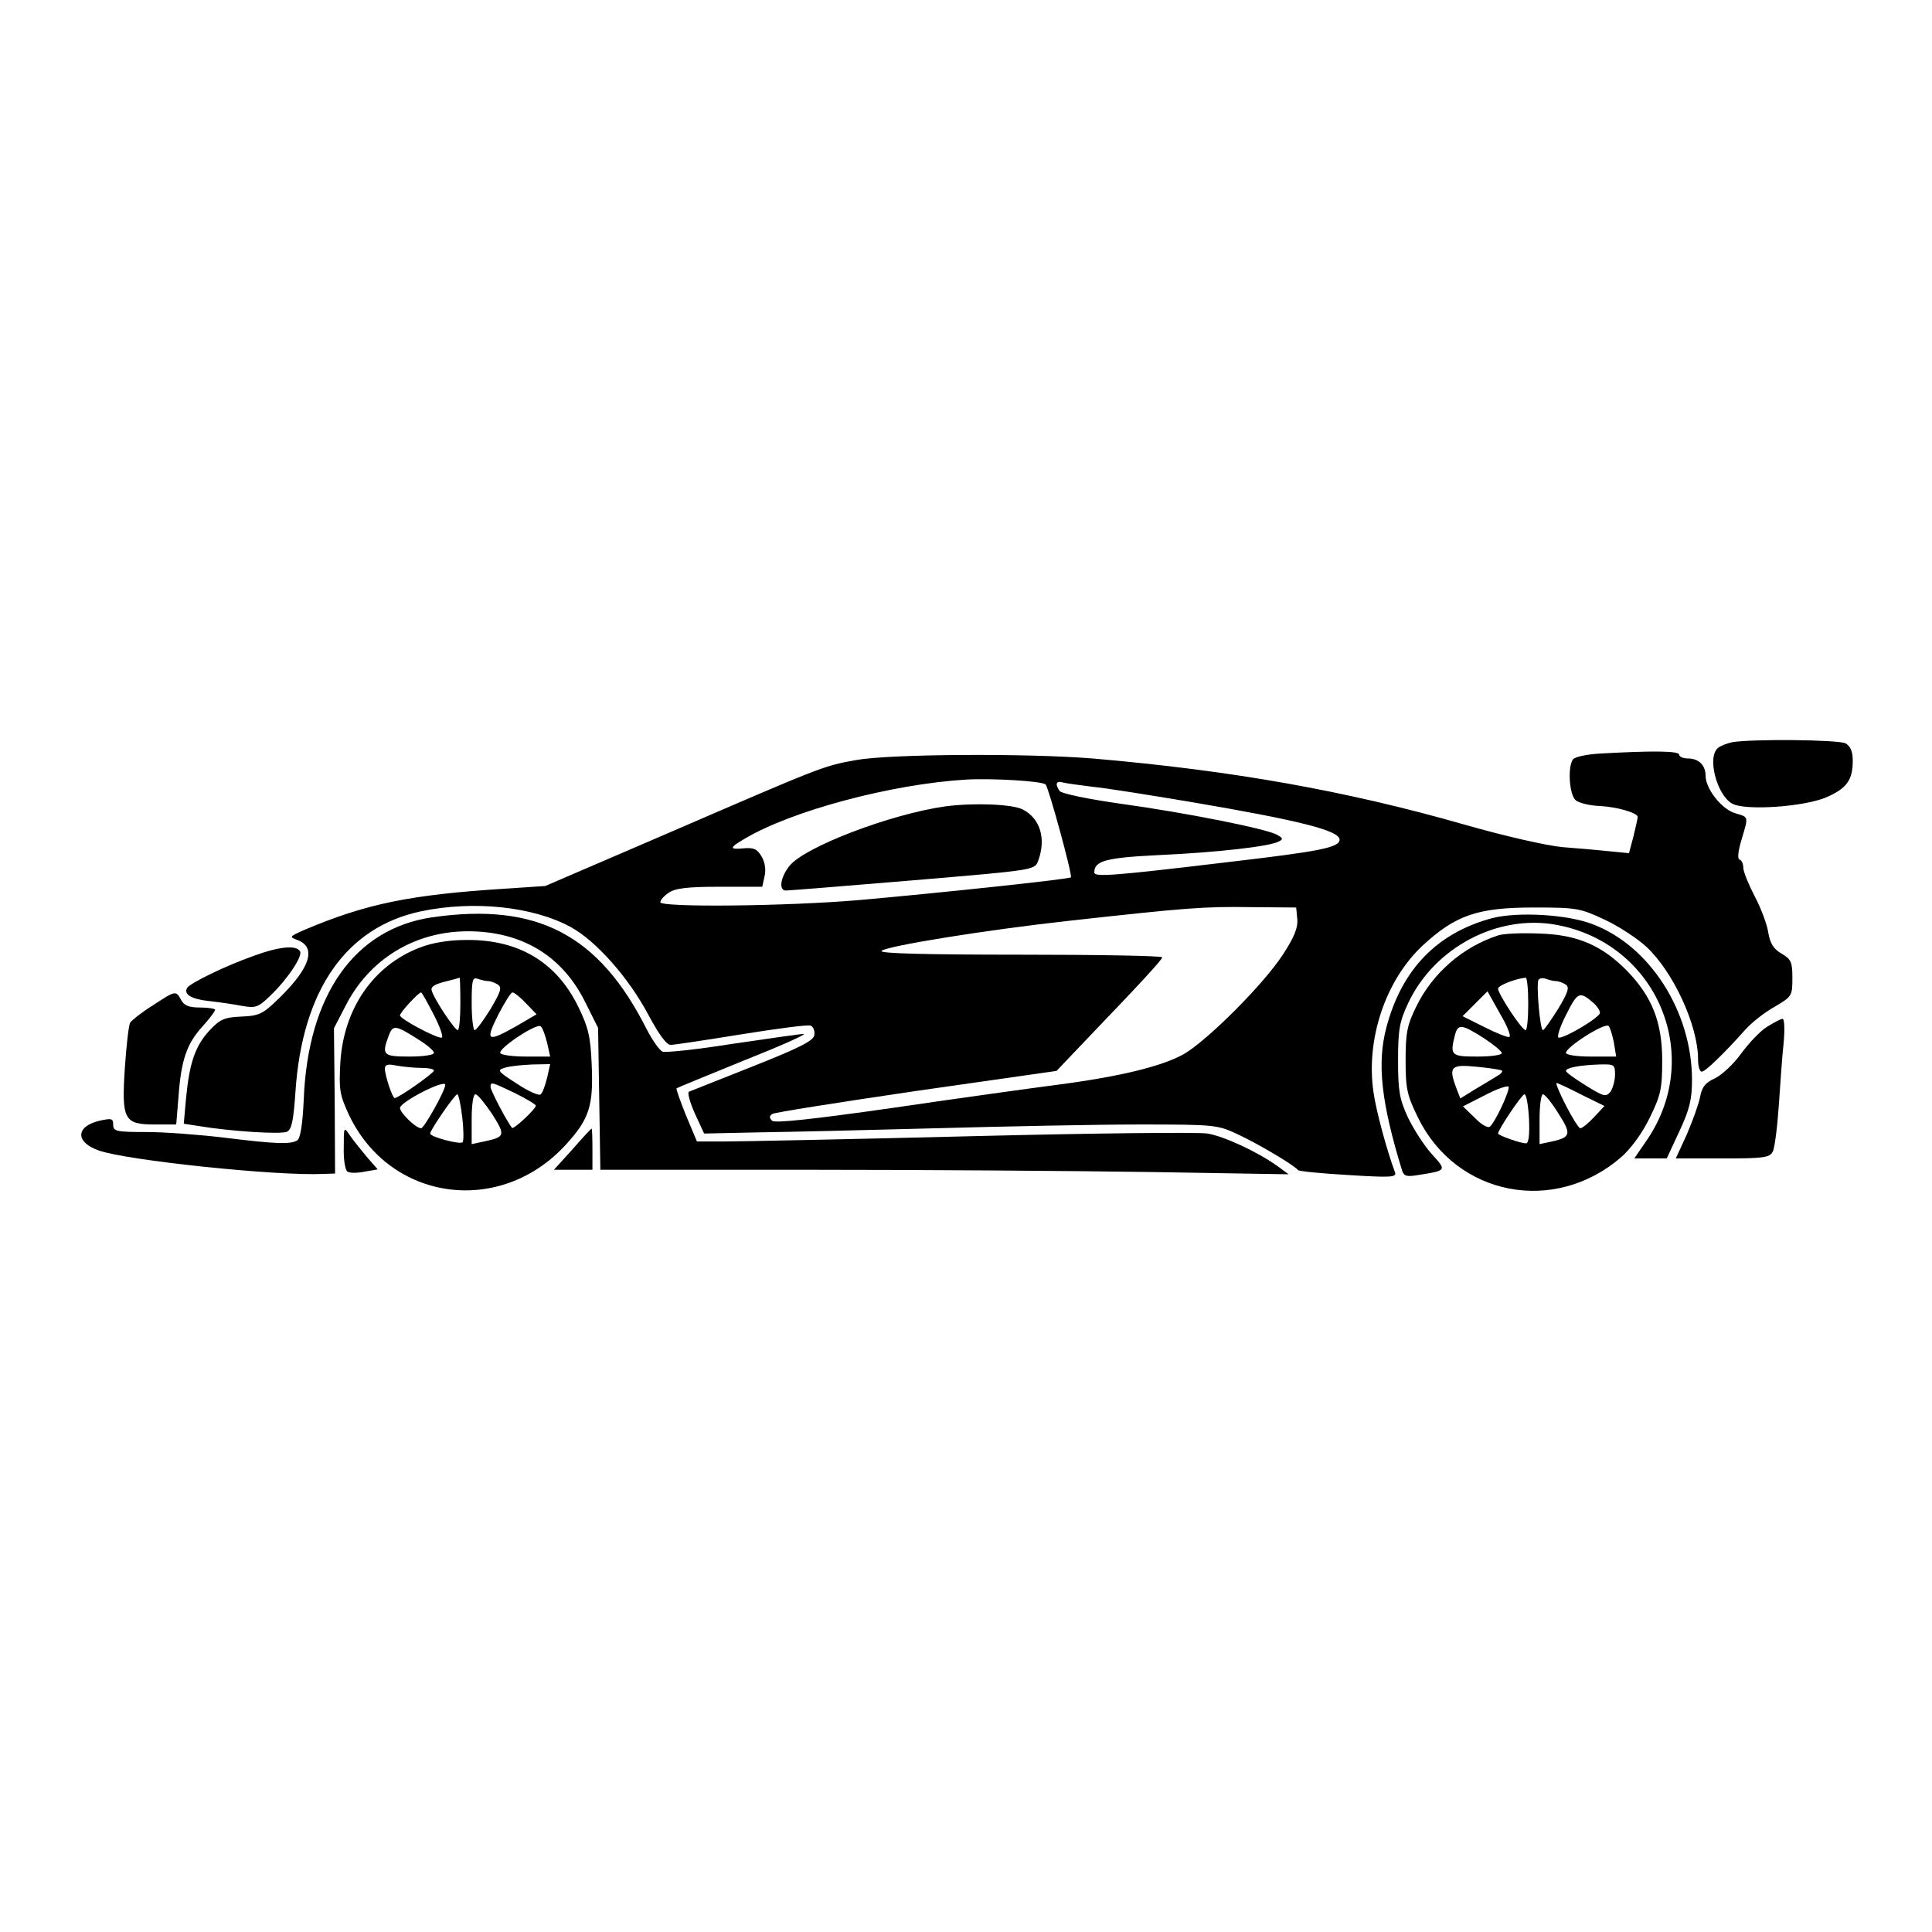
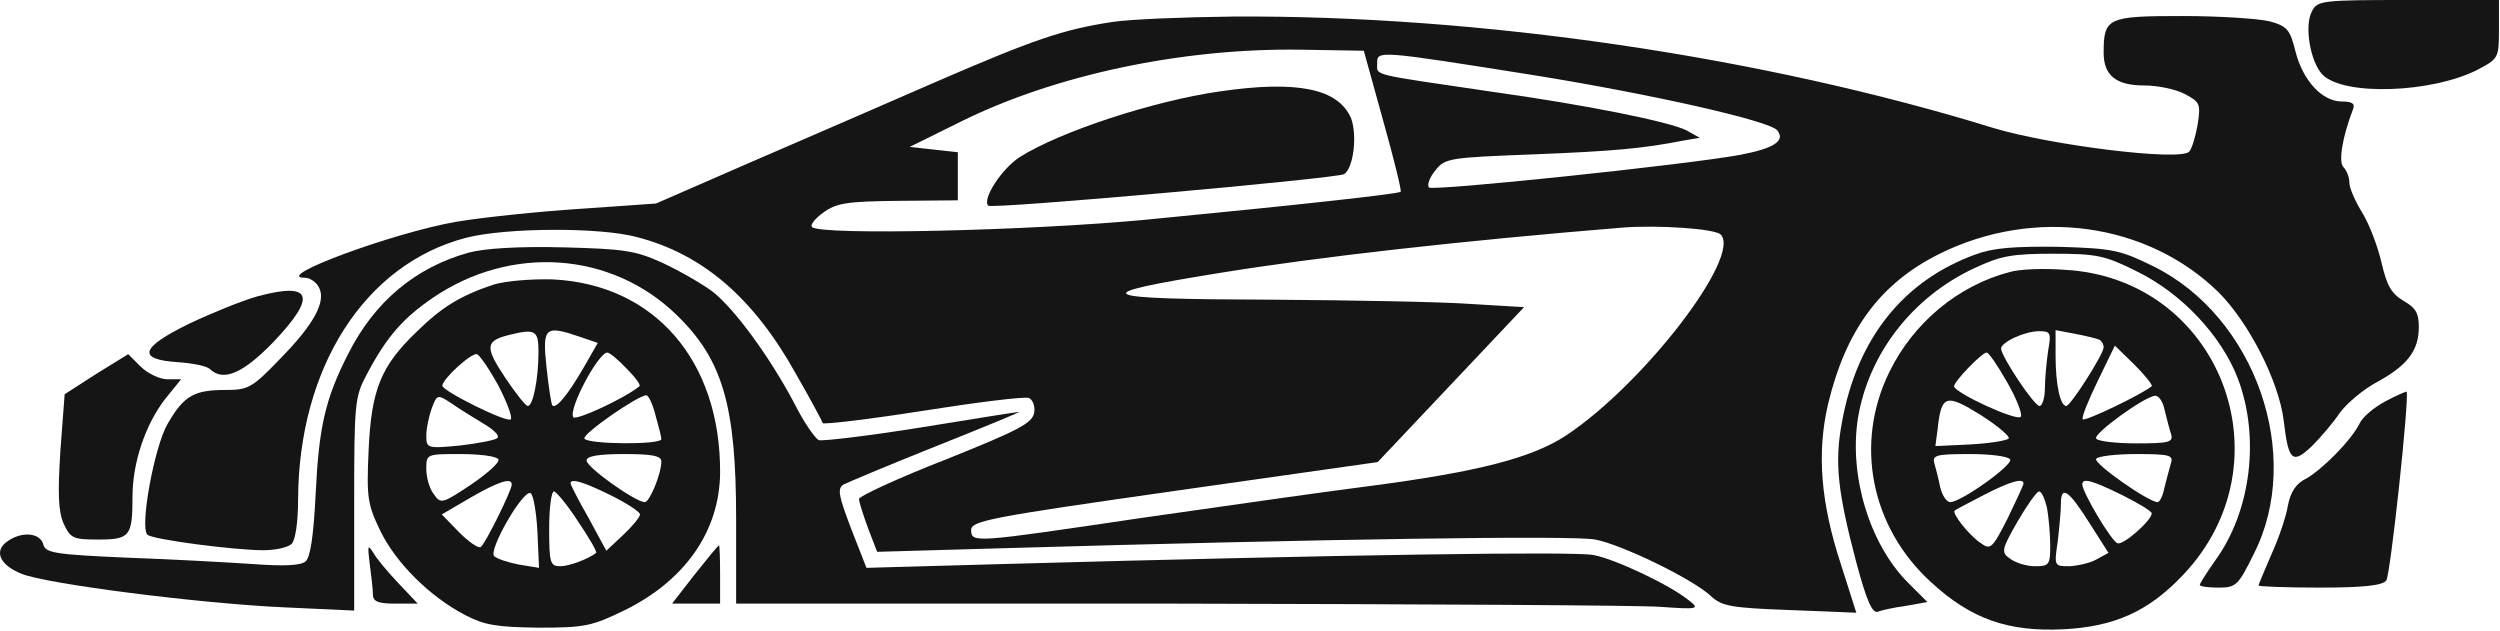
- <svg xmlns="http://www.w3.org/2000/svg" version="1.0" width="512pt" height="512pt" viewBox="0 0 512 512" preserveAspectRatio="xMidYMid meet">
-   <g transform="translate(0,512) scale(0.1,-0.1)" fill="#000000" stroke="none">
-     <path d="M4590 3153 c-14 -3 -31 -10 -37 -15 -30 -24 -3 -126 38 -148 35 -19 194 -8 251 18 52 23 68 45 68 96 0 25 -6 38 -19 46 -19 10 -250 12 -301 3z" />
-     <path d="M4240 3123 c-35 -2 -68 -9 -72 -16 -14 -22 -9 -94 8 -108 9 -7 37 -14 63 -15 45 -2 101 -18 101 -29 0 -4 -5 -26 -11 -51 l-12 -45 -51 5 c-28 3 -84 8 -125 11 -42 4 -153 29 -261 60 -311 89 -613 143 -985 175 -174 14 -534 12 -625 -4 -89 -16 -88 -16 -502 -195 l-323 -139 -105 -7 c-254 -16 -370 -40 -535 -110 -38 -17 -39 -18 -17 -26 51 -19 35 -73 -47 -153 -44 -43 -53 -48 -101 -50 -46 -2 -57 -7 -86 -38 -37 -41 -52 -85 -61 -179 l-6 -67 39 -6 c83 -14 220 -23 235 -15 12 6 17 31 22 106 18 269 134 436 333 478 139 29 296 13 397 -42 67 -37 153 -134 205 -232 29 -54 49 -81 60 -80 9 0 94 13 187 28 94 15 176 26 183 23 7 -2 12 -14 10 -25 -2 -15 -37 -33 -163 -83 -88 -35 -164 -65 -169 -67 -5 -2 2 -27 15 -57 l25 -54 139 3 c77 1 291 6 475 11 184 5 427 10 540 10 199 0 207 -1 260 -26 54 -25 150 -82 160 -95 3 -3 63 -9 134 -13 111 -7 128 -6 123 7 -21 56 -50 162 -57 212 -21 141 32 298 131 390 87 80 145 100 294 100 114 0 123 -2 187 -32 37 -17 87 -50 111 -72 71 -66 137 -208 137 -298 0 -18 4 -33 10 -33 9 0 58 47 115 111 17 19 51 46 78 61 46 27 47 29 47 76 0 42 -3 50 -29 65 -21 12 -30 27 -35 56 -3 21 -19 64 -36 96 -16 31 -30 65 -30 75 0 10 -4 20 -10 22 -6 2 -4 22 5 52 19 64 20 60 -17 71 -36 11 -78 65 -78 99 0 28 -18 46 -47 46 -13 0 -23 5 -23 10 0 10 -67 11 -210 3z m-1469 -82 c8 -8 72 -242 67 -246 -5 -5 -344 -41 -558 -60 -196 -17 -530 -20 -530 -6 0 6 10 17 22 25 17 12 49 16 135 16 l113 0 6 27 c4 16 2 36 -7 52 -12 21 -21 25 -47 23 -40 -4 -40 1 1 25 126 75 390 145 587 157 69 4 203 -4 211 -13z m124 -6 c33 -3 152 -22 265 -41 282 -48 390 -75 390 -99 0 -21 -51 -31 -290 -59 -310 -37 -360 -41 -360 -28 0 31 31 39 172 46 155 7 294 23 317 36 12 6 11 9 -5 18 -30 16 -240 58 -414 82 -85 12 -158 27 -162 34 -13 19 -9 28 10 22 9 -2 44 -7 77 -11z m543 -351 c2 -22 -8 -48 -39 -95 -52 -79 -198 -225 -261 -262 -56 -32 -168 -60 -338 -82 -69 -9 -264 -36 -434 -61 -218 -31 -313 -41 -320 -34 -8 8 -7 13 1 18 6 4 178 31 382 61 l371 53 78 82 c145 151 202 213 202 219 0 4 -170 7 -377 7 -242 0 -374 3 -367 10 13 13 280 56 499 80 307 34 356 38 480 36 l120 -1 3 -31z" />
-     <path d="M2505 2983 c-143 -20 -373 -107 -413 -158 -24 -30 -29 -65 -9 -65 6 0 158 12 336 27 319 27 323 27 332 51 22 59 6 113 -41 137 -28 14 -129 18 -205 8z" />
-     <path d="M1145 2689 c-205 -30 -329 -205 -340 -482 -3 -67 -9 -103 -17 -109 -18 -11 -55 -10 -193 7 -66 8 -159 15 -207 15 -80 0 -88 2 -88 19 0 17 -4 18 -36 11 -64 -15 -65 -57 -2 -79 73 -26 471 -68 595 -62 l31 1 -1 193 -2 192 30 58 c63 125 184 199 325 199 143 0 251 -65 312 -190 l33 -66 3 -188 3 -188 548 0 c301 0 712 -3 912 -6 l364 -6 -30 22 c-53 38 -142 79 -185 86 -23 4 -303 1 -623 -7 -320 -8 -615 -14 -656 -14 l-74 0 -29 69 c-15 38 -27 70 -25 72 1 1 81 34 177 73 96 38 168 70 160 71 -8 0 -92 -12 -187 -26 -94 -15 -178 -24 -187 -21 -8 3 -27 30 -42 59 -127 252 -291 337 -569 297z" />
-     <path d="M3955 2687 c-146 -39 -240 -135 -281 -290 -25 -95 -14 -198 42 -380 5 -14 12 -16 42 -11 77 12 76 12 36 56 -20 22 -48 66 -63 97 -22 48 -26 69 -26 151 0 82 4 103 27 152 69 147 237 236 393 207 266 -49 391 -345 241 -568 l-35 -51 43 0 43 0 34 73 c27 58 33 84 33 137 -1 180 -112 354 -264 411 -68 26 -197 33 -265 16z" />
-     <path d="M3970 2641 c-93 -30 -174 -100 -217 -189 -24 -49 -28 -69 -28 -142 0 -76 4 -93 33 -152 102 -208 362 -258 539 -104 25 22 56 64 75 104 29 59 33 76 33 152 0 101 -27 169 -93 237 -67 68 -132 96 -232 99 -47 2 -96 0 -110 -5z m80 -181 c0 -38 -3 -70 -7 -70 -10 0 -73 96 -73 110 0 8 44 26 73 29 4 1 7 -30 7 -69z m73 60 c7 0 18 -4 26 -9 11 -7 7 -20 -20 -65 -19 -30 -37 -56 -40 -56 -8 0 -18 122 -12 133 3 5 12 6 20 3 8 -3 20 -6 26 -6z m-123 -148 c-5 -2 -34 10 -66 26 l-58 29 33 33 33 33 33 -59 c19 -32 30 -60 25 -62z m223 90 c9 -8 17 -20 17 -26 0 -12 -90 -66 -109 -66 -6 0 2 27 19 60 31 62 36 64 73 32z m54 -105 l6 -37 -67 0 c-36 0 -66 4 -66 10 0 15 103 81 113 71 4 -4 10 -24 14 -44z m-345 12 c26 -17 48 -35 48 -40 0 -5 -29 -9 -65 -9 -70 0 -73 3 -59 58 8 29 18 28 76 -9z m48 -86 c3 -2 -2 -9 -10 -13 -8 -5 -34 -21 -58 -35 l-42 -26 -10 26 c-22 58 -16 65 53 58 34 -3 64 -8 67 -10z m300 -11 c0 -16 -6 -36 -12 -45 -12 -15 -18 -13 -65 16 -29 18 -53 35 -53 39 0 8 33 15 88 17 40 1 42 0 42 -27z m-301 -86 c-12 -26 -26 -49 -31 -52 -6 -4 -24 7 -40 24 l-31 30 59 30 c32 17 60 26 62 22 2 -4 -7 -29 -19 -54z m212 33 l61 -30 -28 -30 c-15 -16 -31 -29 -36 -29 -4 0 -21 27 -38 60 -17 33 -28 60 -25 60 3 0 33 -14 66 -31z m-139 -64 c2 -43 -1 -65 -8 -65 -14 0 -74 21 -74 26 0 10 63 104 70 104 5 0 10 -29 12 -65z m78 14 c35 -54 33 -63 -17 -74 l-33 -7 0 66 c0 36 4 66 9 66 5 0 24 -23 41 -51z" />
-     <path d="M1113 2609 c-123 -47 -202 -161 -211 -304 -4 -73 -2 -86 23 -140 109 -229 401 -269 575 -78 62 68 73 103 68 213 -3 73 -9 98 -36 153 -58 118 -158 177 -295 176 -47 0 -90 -7 -124 -20z m107 -149 c0 -38 -3 -70 -7 -70 -8 1 -58 75 -68 102 -5 12 3 18 32 26 21 5 39 10 41 11 1 1 2 -30 2 -69z m73 60 c7 0 18 -4 26 -9 12 -8 8 -19 -19 -65 -19 -31 -38 -56 -42 -56 -4 0 -8 32 -8 71 0 61 2 70 16 65 9 -3 21 -6 27 -6z m-143 -90 c17 -33 26 -60 20 -60 -17 0 -110 50 -110 59 0 8 49 61 56 61 2 0 17 -27 34 -60z m244 31 l28 -29 -53 -31 c-78 -44 -84 -41 -49 29 17 33 34 60 38 60 5 0 21 -13 36 -29z m56 -105 l8 -36 -63 0 c-35 0 -66 4 -69 9 -7 12 97 81 107 71 5 -4 12 -24 17 -44z m-341 9 c23 -14 41 -30 41 -35 0 -6 -29 -10 -65 -10 -70 0 -74 4 -55 55 11 30 18 29 79 -10z m7 -75 c19 0 34 -3 34 -7 0 -7 -94 -73 -104 -73 -6 0 -26 60 -26 78 0 11 8 13 31 8 17 -3 47 -6 65 -6z m334 -26 c-5 -20 -12 -40 -17 -44 -4 -5 -33 8 -63 28 -53 34 -54 36 -30 43 14 4 46 7 71 8 l47 1 -8 -36z m-270 -19 c0 -15 -56 -115 -64 -115 -14 0 -56 41 -56 54 1 16 120 77 120 61z m185 -22 c30 -15 55 -30 55 -33 0 -9 -59 -64 -63 -59 -14 17 -57 100 -57 108 0 15 2 14 65 -16z m-140 -64 c4 -33 4 -63 1 -66 -6 -7 -86 14 -86 23 0 9 65 104 72 104 3 0 9 -27 13 -61z m79 9 c36 -57 35 -61 -21 -73 l-33 -7 0 66 c0 38 4 66 10 66 6 0 25 -24 44 -52z" />
-     <path d="M670 2586 c-71 -25 -166 -71 -174 -84 -10 -17 11 -30 59 -35 28 -3 67 -9 88 -13 35 -6 42 -3 73 27 47 45 87 106 79 118 -10 17 -55 13 -125 -13z" />
-     <path d="M404 2455 c-29 -18 -55 -39 -59 -45 -4 -7 -10 -60 -14 -118 -9 -139 -3 -152 79 -152 l57 0 6 73 c7 98 22 141 63 186 19 21 34 41 34 45 0 3 -18 6 -40 6 -29 0 -42 5 -50 20 -14 26 -15 25 -76 -15z" />
-     <path d="M4683 2399 c-18 -11 -48 -43 -68 -70 -19 -27 -51 -57 -69 -66 -27 -12 -36 -24 -41 -52 -4 -19 -20 -63 -35 -98 l-29 -63 124 0 c108 0 125 2 133 18 5 9 12 64 16 122 4 58 9 133 13 168 3 34 2 62 -3 62 -5 0 -23 -10 -41 -21z" />
-     <path d="M911 2078 c-1 -31 4 -60 10 -63 6 -4 26 -4 45 0 l35 6 -28 32 c-15 18 -36 44 -45 57 -17 25 -17 25 -17 -32z" />
-     <path d="M1517 2074 l-49 -54 51 0 51 0 0 55 c0 30 -1 55 -2 54 -2 0 -25 -25 -51 -55z" />
-   </g>
+ <svg xmlns="http://www.w3.org/2000/svg" width="468" height="118" viewBox="0 0 468 118" fill="none">
+   <path d="M432.804 2.1C431.304 4.8 432.504 11.7 434.804 14C438.804 18 455.204 17.4 463.704 13.1C467.704 11 467.804 10.9 467.804 5.5V4.32897e-06H450.804C434.704 4.32897e-06 433.804 0.1 432.804 2.1Z" fill="#151515" />
+   <path d="M208.304 4.1C199.104 5.5 193.704 7.3 174.804 15.5C165.204 19.7 149.504 26.5 140.004 30.6L122.804 38.1L108.504 39.1C100.704 39.6 90.304 40.7 85.504 41.5C73.804 43.5 50.704 52 57.104 52C58.004 52 59.204 52.8 59.704 53.8C61.104 56.4 58.804 60.7 52.404 67.2C47.204 72.6 46.504 73 42.204 73C36.304 73 34.404 74.1 31.404 79.3C28.904 83.5 26.104 98.8 27.604 100.1C28.504 101 43.904 103 49.304 103C51.504 103 53.904 102.5 54.604 101.8C55.304 101.1 55.804 97.7 55.804 93.5C55.904 68.8 68.304 49.4 87.304 44.5C94.704 42.6 112.404 42.5 119.304 44.4C131.604 47.6 141.104 55.8 149.004 70C151.704 74.7 153.904 78.8 154.004 79.2C154.204 79.5 162.604 78.5 172.804 76.9C182.904 75.3 191.804 74.2 192.604 74.5C193.304 74.8 193.804 76 193.604 77.2C193.304 79.2 190.804 80.5 177.104 86C168.104 89.5 160.804 92.9 160.804 93.4C160.804 94 161.604 96.4 162.504 98.9L164.204 103.3L188.704 102.6C247.604 100.9 294.604 100.2 298.604 101C303.504 101.9 316.904 108.4 320.304 111.6C322.304 113.5 324.204 113.8 335.004 114.2L347.504 114.7L344.604 105.6C340.804 94 340.104 84.7 342.204 75.7C345.504 61.8 352.004 53 363.104 47.5C380.904 38.7 402.004 41.7 415.304 54.7C421.004 60.4 426.604 71.4 427.504 78.7C428.404 86.3 429.104 87 432.804 83.5C434.404 81.9 436.804 79.1 438.004 77.3C439.304 75.5 442.404 72.9 445.004 71.5C450.704 68.4 452.804 65.6 452.804 61.2C452.804 58.6 452.204 57.6 449.904 56.3C447.604 54.9 446.804 53.4 445.804 49.1C445.104 46.1 443.504 41.9 442.204 39.8C440.904 37.7 439.804 35.2 439.804 34.2C439.804 33.2 439.304 31.9 438.704 31.3C437.704 30.3 438.504 25.6 440.504 20.4C440.904 19.4 440.304 19 438.404 19C434.704 19 431.104 15.1 429.704 9.6C428.704 5.6 428.204 4.9 424.904 4C422.904 3.5 415.604 3 408.604 3C394.504 3 393.804 3.3 393.804 9.9C393.804 14.1 396.104 16 401.404 16C403.904 16 407.304 16.7 409.004 17.6C411.804 19.1 412.004 19.4 411.404 23.3C411.004 25.6 410.304 27.9 409.804 28.4C408.004 30.2 384.004 27.2 373.304 24C329.604 10.5 276.704 2.8 230.804 3.1C221.704 3.2 211.604 3.6 208.304 4.1ZM258.904 22.5C260.904 29.6 262.404 35.7 262.204 35.9C261.804 36.3 242.804 38.4 214.804 41.1C193.004 43.2 153.504 44.1 152.004 42.5C151.604 42.1 152.604 40.9 154.104 39.8C156.604 38 158.504 37.7 168.104 37.6L179.304 37.5V33V28.5L174.804 28L170.304 27.5L179.804 22.8C197.504 14 221.304 9 243.304 9.3L255.304 9.5L258.904 22.5ZM287.304 14.1C309.504 17.7 331.204 22.6 332.704 24.4C334.304 26.4 332.004 27.8 325.704 29C315.204 30.9 268.304 35.8 267.504 35.1C267.104 34.7 267.604 33.2 268.704 31.9C270.504 29.6 271.304 29.5 287.004 28.9C302.104 28.3 307.604 27.8 315.204 26.3L318.204 25.8L315.704 24.4C312.504 22.8 297.404 19.7 278.804 17.1C256.404 13.8 257.804 14.2 257.804 11.9C257.804 9.4 257.604 9.4 287.304 14.1ZM322.104 43.9C326.104 47.9 307.804 71.8 293.204 81.5C286.804 85.7 276.904 88.3 256.304 91C247.504 92.1 228.204 94.9 213.404 97C182.304 101.6 181.804 101.7 181.804 99.2C181.804 97.5 185.504 96.8 219.904 91.9L257.904 86.5L271.604 72L285.304 57.5L275.304 56.9C269.804 56.5 253.004 56.2 238.104 56.1C204.304 56 202.904 55.2 228.304 51.1C246.704 48.1 273.304 45.1 303.804 42.6C310.404 42.1 321.004 42.8 322.104 43.9Z" fill="#151515" />
+   <path d="M228.404 17.1C215.904 18.9 198.504 24.6 190.904 29.4C187.504 31.6 183.804 37.3 185.004 38.5C185.604 39.2 250.304 33.4 251.604 32.6C253.404 31.5 254.104 25.2 252.904 22.1C250.504 16.6 242.904 15 228.404 17.1Z" fill="#151515" />
+   <path d="M87.704 47.3C77.704 50.1 70.104 56.5 65.204 66.2C60.904 74.6 59.704 79.9 59.104 92.2C58.704 100.4 58.104 104.3 57.204 105.1C56.204 105.9 53.104 106 47.504 105.6C43.004 105.3 32.404 104.7 23.904 104.4C10.104 103.8 8.504 103.5 8.104 101.9C7.504 99.7 4.004 99.4 1.304 101.4C-1.196 103.2 0.004 105.8 4.004 107.4C8.504 109.3 37.504 113 53.304 113.7L66.304 114.3V94.4C66.304 75.3 66.404 74.3 68.704 70C72.404 63 75.504 59.5 81.104 55.7C95.704 45.8 114.404 47.1 126.604 58.9C135.304 67.3 137.804 75.9 137.804 97.2V113H220.604C266.104 113.1 306.704 113.3 310.804 113.6C317.804 114.1 318.204 114 316.304 112.5C312.804 109.6 302.504 104.7 298.304 103.9C294.704 103.2 252.504 103.8 187.304 105.6L162.204 106.3L159.304 98.9C157.004 92.8 156.704 91.5 157.904 90.7C158.704 90.3 166.504 87 175.304 83.5C184.104 80 191.104 77.1 190.804 77.1C190.504 77.1 182.304 78.4 172.504 80C162.604 81.6 154.004 82.6 153.304 82.4C152.604 82.1 150.504 79.1 148.804 75.7C144.104 66.8 137.504 57.8 133.404 54.6C131.404 53.1 127.204 50.7 124.004 49.2C118.904 46.9 116.904 46.6 105.304 46.3C96.904 46.1 90.704 46.5 87.704 47.3Z" fill="#151515" />
+   <path d="M369.904 47.6C356.304 52.5 347.604 63.4 344.804 79.1C343.404 86.6 344.004 92 347.504 105.3C349.504 112.7 350.504 114.9 351.604 114.5C352.304 114.2 354.704 113.7 356.904 113.4L360.804 112.7L357.204 109.1C350.004 101.9 346.104 89.1 347.804 78.3C349.804 66.2 358.004 55.6 369.604 50.2C374.504 47.9 376.604 47.5 384.304 47.5C392.504 47.5 394.004 47.8 400.004 50.8C408.404 54.9 415.804 62.8 418.904 70.8C423.104 81.8 421.404 95.7 414.704 104.9C413.104 107.2 411.804 109.2 411.804 109.5C411.804 109.8 413.404 110 415.304 110C418.604 110 419.004 109.6 421.904 103.7C431.304 85.3 422.204 59.2 403.004 49.8C396.904 46.8 395.504 46.5 385.304 46.2C377.204 46.1 373.104 46.4 369.904 47.6Z" fill="#151515" />
+   <path d="M376.304 50.9C366.604 53.4 358.204 60.4 353.704 69.6C347.104 83 350.204 98.7 361.504 109C369.004 115.9 375.904 118.3 386.304 117.8C395.804 117.3 402.104 114.5 408.504 107.8C428.904 86.6 415.604 52 386.404 50.5C382.504 50.2 378.004 50.4 376.304 50.9ZM383.404 65.7C383.104 67.8 382.804 71 382.804 72.7C382.804 74.5 382.304 76 381.804 76C380.804 76 374.804 67 374.604 65.3C374.504 64.1 379.004 62 381.704 62C383.904 62 384.004 62.3 383.404 65.7ZM393.004 63.6C393.504 63.9 393.804 64.5 393.804 65C393.804 66.3 387.604 76 386.804 76C385.704 76 384.804 72.1 384.804 66.6V61.8L388.504 62.5C390.604 62.9 392.604 63.4 393.004 63.6ZM402.804 72.3C401.004 73.8 390.404 78.9 389.904 78.5C389.604 78.2 390.904 75 392.704 71.3L395.904 64.7L399.604 68.3C401.604 70.3 403.004 72.1 402.804 72.3ZM375.704 71.5C377.504 74.6 378.604 77.5 378.304 78C377.704 79 365.804 73.5 365.804 72.3C365.804 71.4 371.004 66 371.904 66C372.304 66 374.004 68.5 375.704 71.5ZM376.004 82.1C375.604 82.5 372.404 83 368.804 83.2L362.304 83.5L362.704 80.5C363.404 73.9 364.204 73.6 370.804 77.7C374.104 79.8 376.404 81.8 376.004 82.1ZM405.204 76.7C405.604 78.3 406.104 80.3 406.404 81.2C406.904 82.8 406.104 83 399.904 83C396.104 83 392.704 82.6 392.404 82.1C391.804 81.2 401.504 74.2 403.404 74.1C404.104 74 404.904 75.2 405.204 76.7ZM376.304 86C376.904 87 367.104 94 365.104 94C364.404 94 363.604 92.8 363.204 91.2C362.904 89.7 362.404 87.7 362.104 86.7C361.704 85.2 362.504 85 368.704 85C372.504 85 375.904 85.4 376.304 86ZM406.404 86.7C406.104 87.7 405.604 89.7 405.204 91.2C404.904 92.8 404.304 94 403.904 94C402.204 94 391.804 86.7 392.404 85.9C392.704 85.4 396.104 85 399.904 85C406.104 85 406.904 85.2 406.404 86.7ZM378.804 90.5C378.804 90.8 377.404 93.8 375.804 97.1C372.904 102.8 372.604 103 370.704 101.6C368.504 100.1 365.404 96.1 365.904 95.6C366.104 95.4 368.604 94.1 371.304 92.7C376.104 90.2 378.804 89.4 378.804 90.5ZM397.304 92.7C400.304 94.2 402.804 95.7 402.804 96.1C402.804 97.4 397.504 102.1 396.404 101.7C395.304 101.4 389.904 92.3 389.804 90.7C389.804 89.4 391.604 89.9 397.304 92.7ZM383.204 95.1C383.504 96.8 383.804 100 383.804 102.1C383.804 105.7 383.604 106 381.004 106C379.404 106 377.404 105.4 376.304 104.6C374.604 103.4 374.604 103 377.704 97.6C379.504 94.5 381.304 92 381.704 92C382.204 92 382.804 93.4 383.204 95.1ZM391.204 98L394.704 103.5L392.504 104.7C391.304 105.4 389.004 105.9 387.404 106C384.604 106 384.504 106 385.204 101.4C385.504 98.8 385.804 95.6 385.804 94.3C385.804 90.7 387.304 91.8 391.204 98Z" fill="#151515" />
+   <path d="M92.304 53.3C86.104 55.4 82.704 57.5 78.104 62C71.304 68.5 69.504 72.9 69.004 84.3C68.604 93.2 68.804 94.4 71.204 99.4C74.204 105.5 80.504 111.7 87.004 115.1C90.604 117 92.904 117.4 100.804 117.5C109.604 117.5 110.804 117.2 117.004 114.2C128.304 108.6 134.704 99.4 134.804 88.5C134.904 67.5 122.504 53.2 103.404 52.3C99.304 52.2 94.604 52.6 92.304 53.3ZM100.804 65.9C100.804 70.8 99.804 76 98.804 76C98.404 76 96.504 73.6 94.504 70.6C90.704 64.9 90.904 63.8 95.304 62.7C100.204 61.5 100.804 61.8 100.804 65.9ZM108.704 63.1L111.904 64.2L109.204 68.9C106.304 73.9 104.104 76.6 103.404 75.9C103.204 75.7 102.704 72.5 102.304 68.7C101.504 61.2 102.004 60.8 108.704 63.1ZM93.304 72.2C94.904 75.3 96.004 78.2 95.604 78.5C94.904 79.2 82.804 73.2 82.804 72.2C82.804 71 88.204 66 89.304 66.3C89.804 66.5 91.604 69.1 93.304 72.2ZM117.304 69C118.904 70.6 120.004 72.1 119.704 72.3C116.904 74.6 107.804 78.8 107.304 78.1C106.404 76.5 112.004 66 113.704 66C114.104 66 115.704 67.3 117.304 69ZM90.504 79.3C92.404 80.4 93.604 81.6 93.104 82C92.704 82.4 89.504 83 86.104 83.4C79.904 84 79.804 83.9 79.804 81.5C79.804 80.2 80.304 77.9 80.804 76.5C81.804 73.8 81.904 73.8 84.504 75.5C85.904 76.5 88.704 78.2 90.504 79.3ZM122.704 77.7C123.304 79.8 123.804 81.8 123.804 82.2C123.804 83.3 110.004 83.2 109.404 82.1C108.904 81.3 119.404 74 121.004 74C121.404 74 122.204 75.7 122.704 77.7ZM93.304 86C93.604 86.5 91.304 88.6 88.204 90.7C82.804 94.3 82.504 94.4 81.204 92.5C80.404 91.5 79.804 89.4 79.804 87.8C79.804 85 79.804 85 86.204 85C89.804 85 93.004 85.4 93.304 86ZM123.804 86.4C123.804 88.7 121.604 94 120.704 94C119.004 94 109.804 87.5 109.804 86.2C109.804 85.4 111.904 85 116.804 85C122.004 85 123.804 85.3 123.804 86.4ZM95.804 90.7C95.804 91.8 90.804 101.9 90.004 102.4C89.504 102.7 87.704 101.4 85.904 99.6L82.704 96.3L88.004 93.2C93.204 90.2 95.804 89.3 95.804 90.7ZM114.304 92.7C117.304 94.2 119.804 95.8 119.804 96.3C119.804 96.8 118.404 98.5 116.704 100.1L113.504 103.1L110.204 97C108.304 93.7 106.804 90.7 106.804 90.5C106.804 89.5 109.004 90.1 114.304 92.7ZM100.604 99.5L100.904 106.3L97.204 105.7C95.104 105.3 93.004 104.6 92.504 104.1C91.404 103 97.804 91.8 99.304 92.3C99.804 92.5 100.404 95.7 100.604 99.5ZM108.204 97.6C110.304 100.7 111.804 103.3 111.604 103.5C110.204 104.6 106.604 106 104.904 106C103.004 106 102.804 105.4 102.804 99C102.804 95.1 103.204 92 103.704 92C104.104 92 106.204 94.5 108.204 97.6Z" fill="#151515" />
+   <path d="M48.104 55.5C45.304 56.3 39.604 58.6 35.404 60.6C26.204 65.1 25.604 67.3 33.304 67.8C36.104 68 38.704 68.5 39.304 69.1C41.804 71.5 45.504 69.9 51.204 64C59.404 55.4 58.404 52.7 48.104 55.5Z" fill="#151515" />
+   <path d="M18.004 70L12.104 73.8L11.304 84.4C10.804 92.3 10.904 95.7 11.904 98C13.204 100.8 13.704 101 18.404 101C24.304 101 24.804 100.4 24.804 93C24.804 86.6 27.204 79.5 30.904 74.7L33.904 71H31.304C29.904 71 27.604 69.9 26.304 68.6L24.004 66.3L18.004 70Z" fill="#151515" />
+   <path d="M446.604 75.1C444.504 76.2 442.304 78 441.704 79.3C440.104 82.5 434.704 87.9 431.704 89.6C429.804 90.5 428.804 92.1 428.304 94.6C428.004 96.6 426.604 100.7 425.204 103.8C423.904 106.8 422.804 109.4 422.804 109.6C422.804 109.8 427.904 110 434.204 110C442.504 110 445.904 109.6 446.704 108.7C447.504 107.6 451.104 74 450.504 73.3C450.404 73.3 448.604 74 446.604 75.1Z" fill="#151515" />
+   <path d="M69.204 105.5C69.504 107.7 69.804 110.3 69.804 111.2C69.804 112.6 70.704 113 74.004 113H78.204L74.604 109.2C72.704 107.2 70.504 104.6 69.904 103.5C68.804 101.8 68.804 102.1 69.204 105.5Z" fill="#151515" />
+   <path d="M130.004 107.6L125.804 113H130.304H134.804V107.5C134.804 104.5 134.704 102 134.604 102.1C134.404 102.1 132.404 104.6 130.004 107.6Z" fill="#151515" />
</svg>
